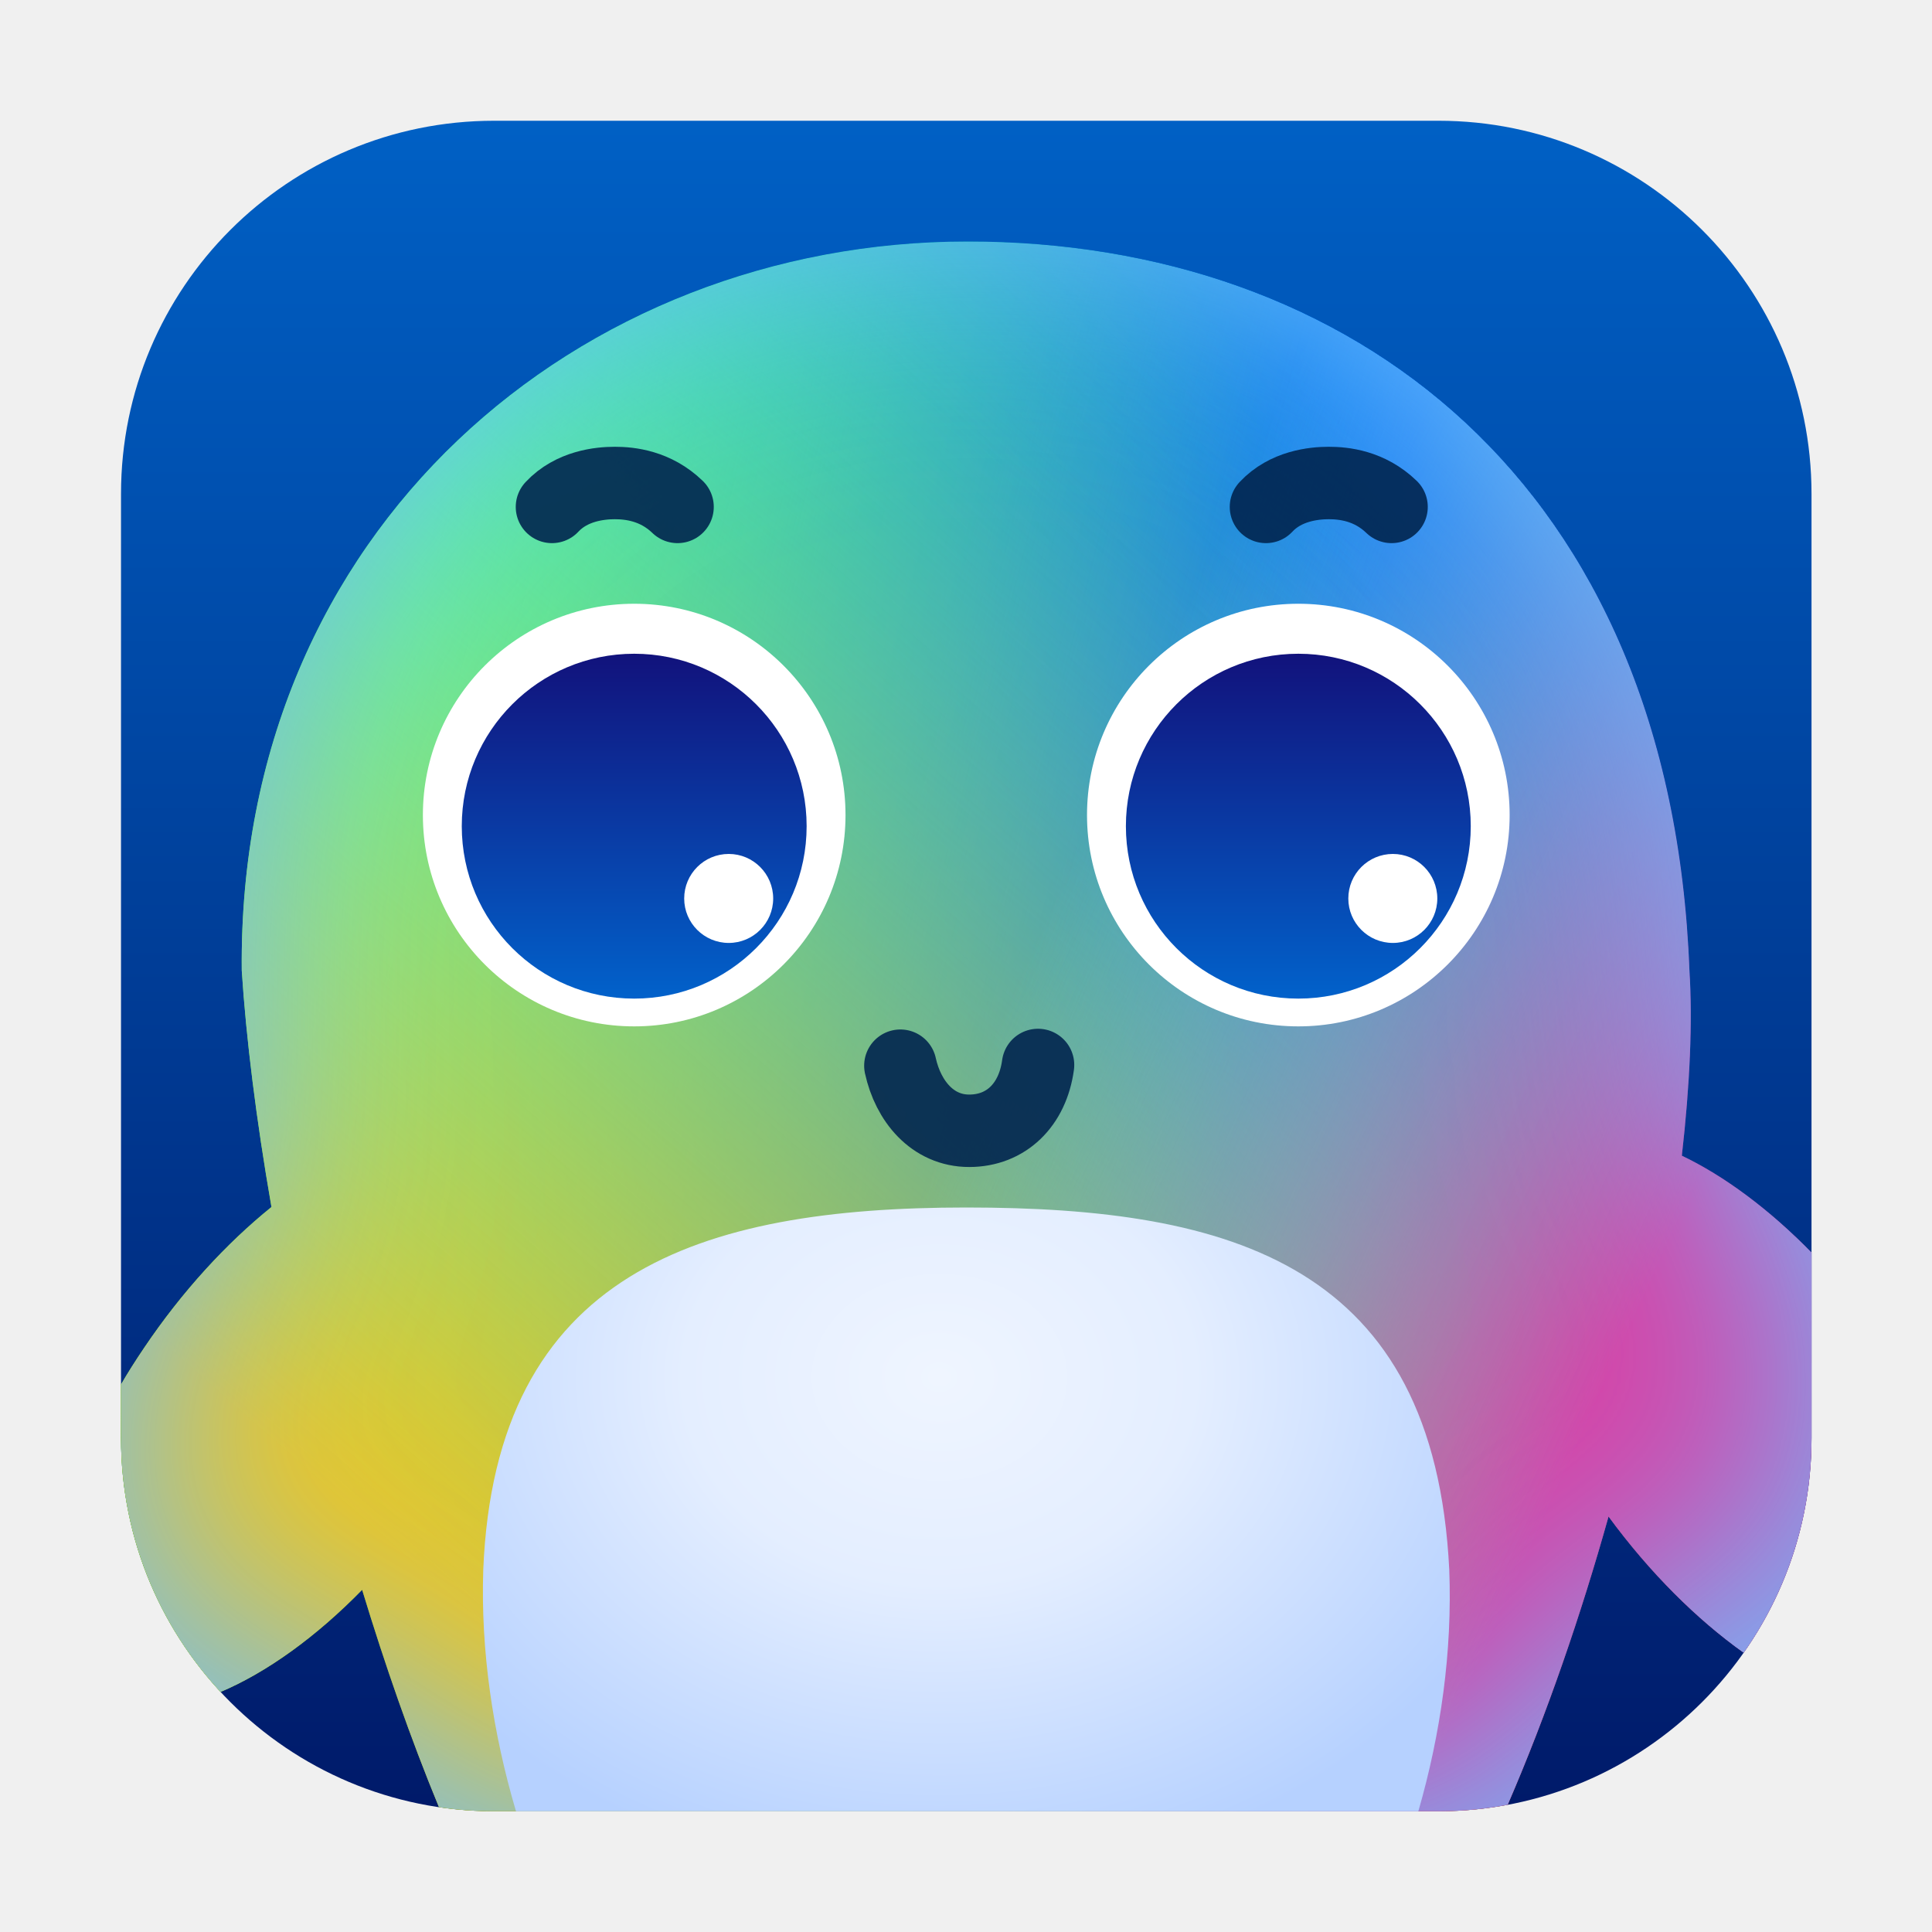
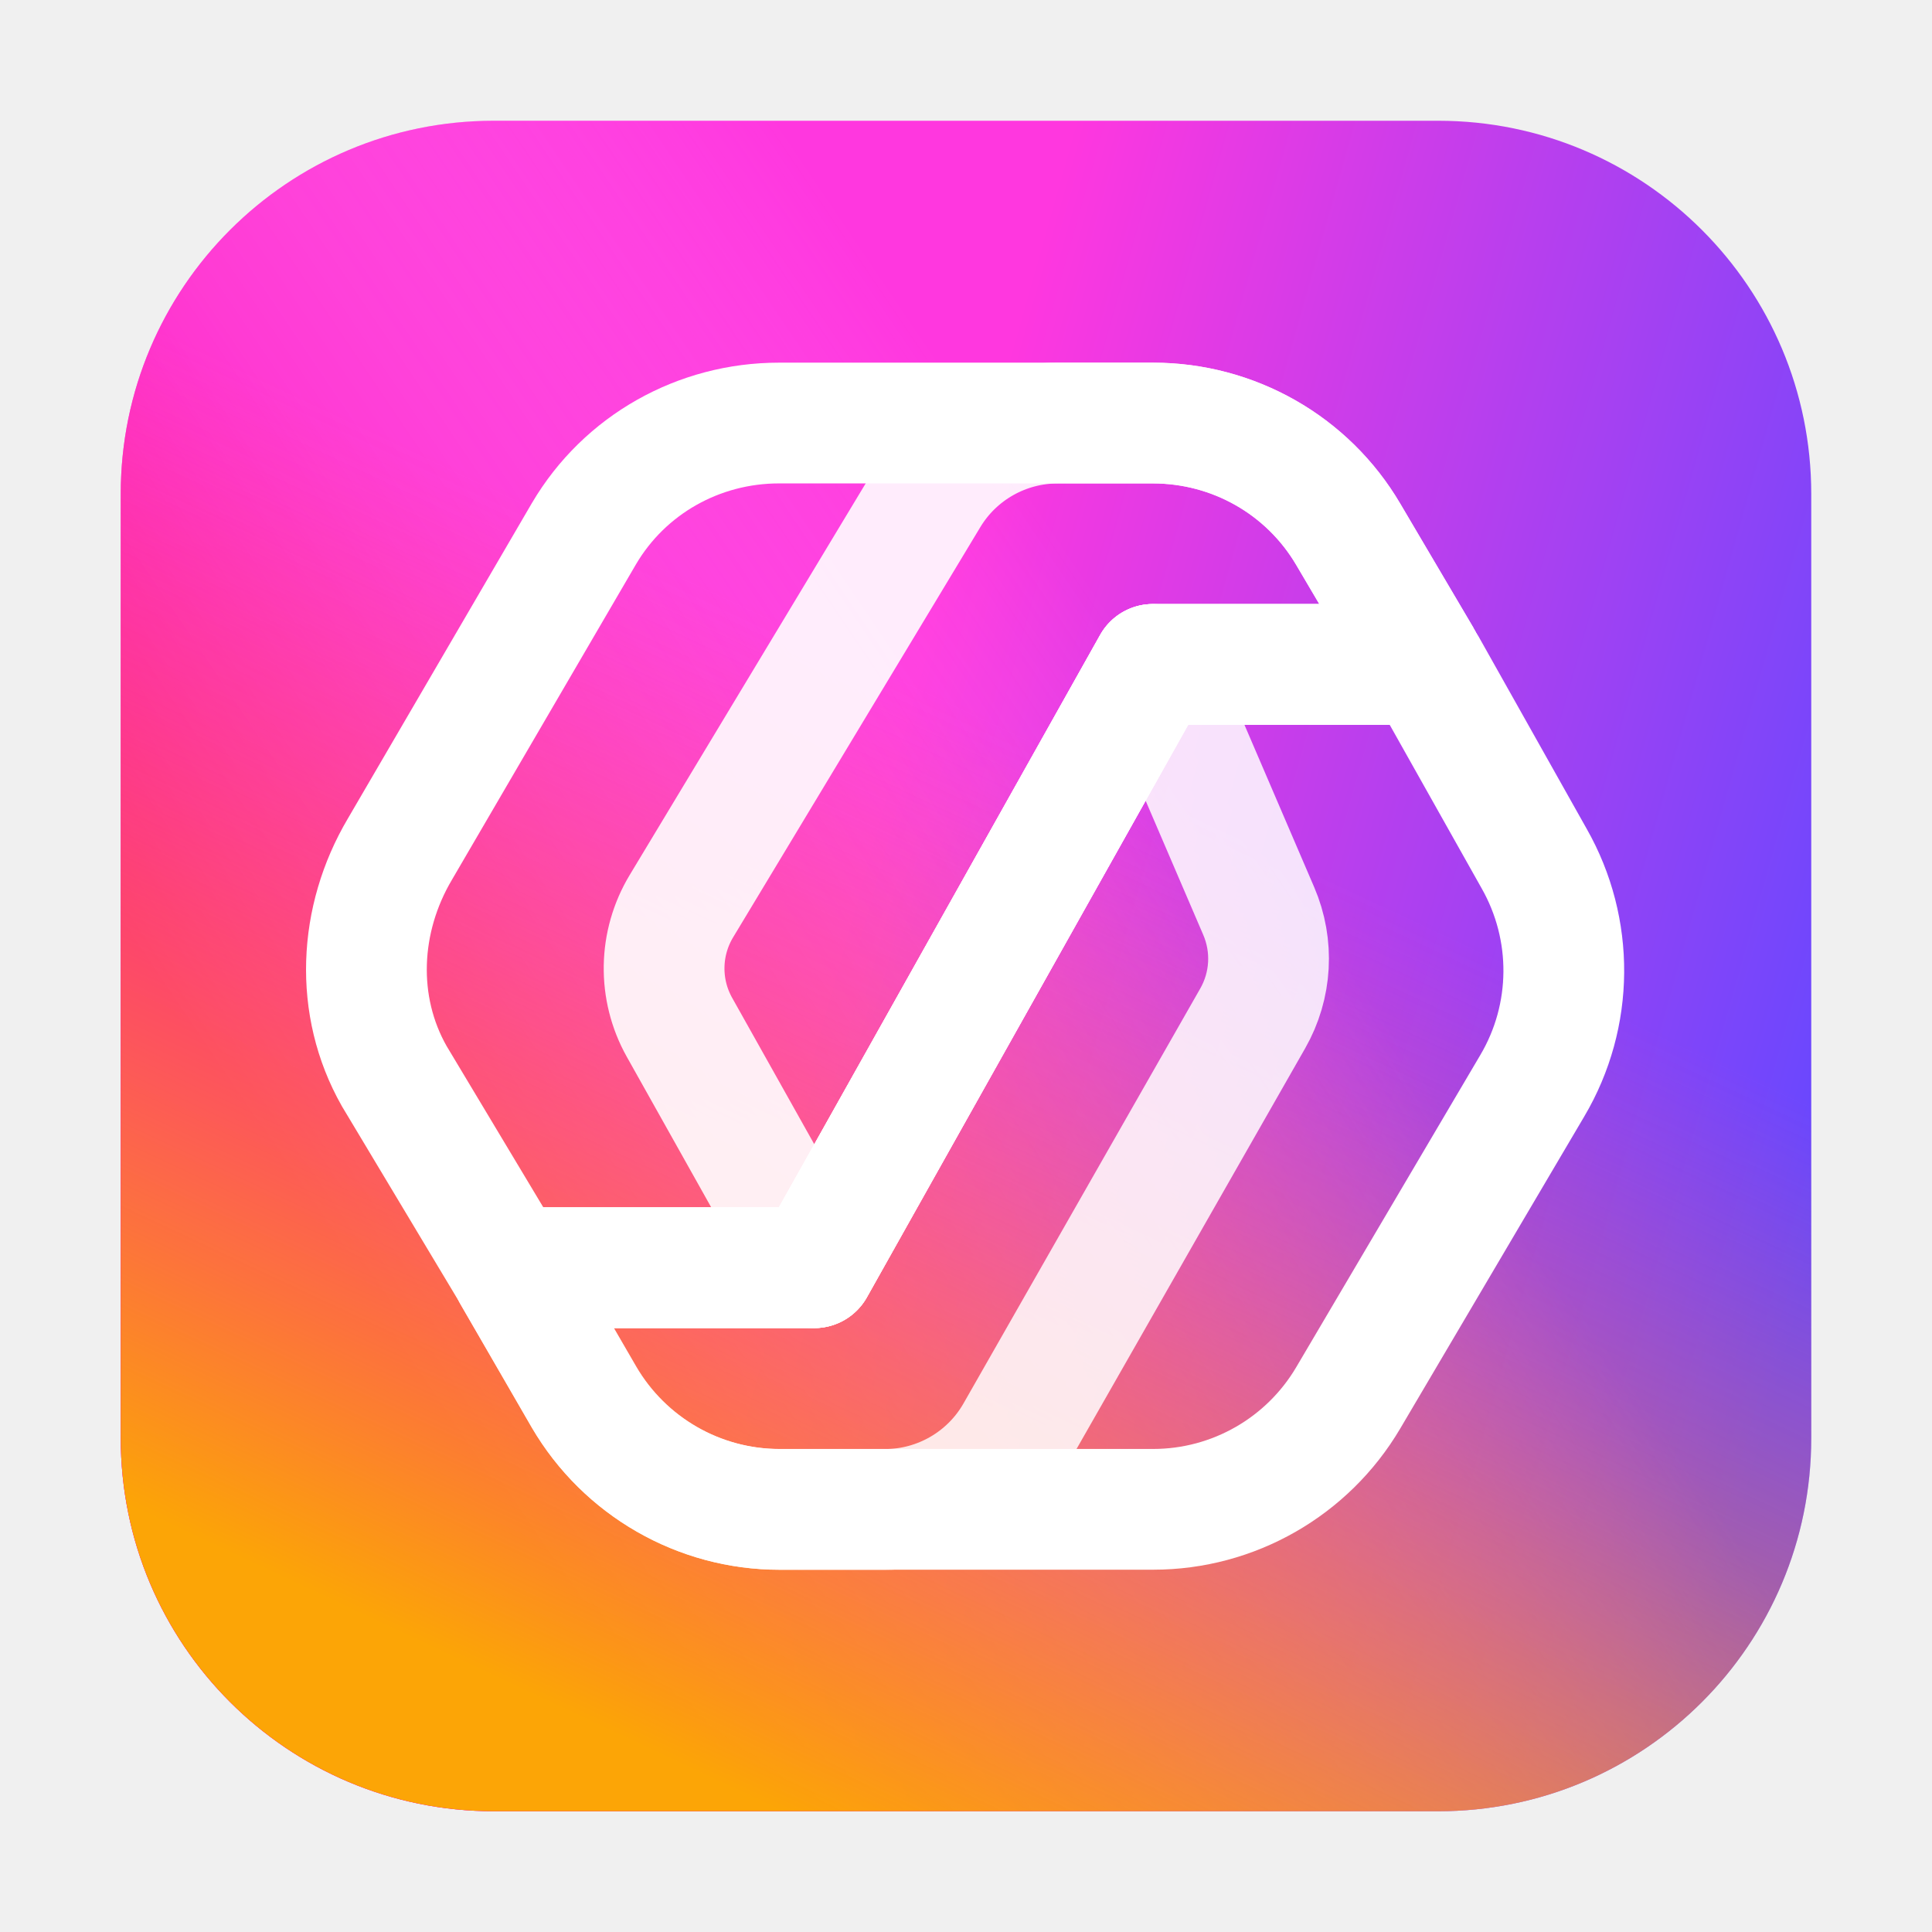
<svg xmlns="http://www.w3.org/2000/svg" xmlns:xlink="http://www.w3.org/1999/xlink" width="16px" height="16px" viewBox="0 0 16 16" version="1.1">
  <defs>
-     <linearGradient x1="50%" y1="106.871%" x2="50%" y2="-8.082%" id="linearGradient-1">
-       <stop stop-color="#001563" offset="0%" />
-       <stop stop-color="#0065CB" offset="99.076%" />
+     <linearGradient x1="108.214%" y1="39.094%" x2="50%" y2="22.677%" id="linearGradient-1">
+       <stop stop-color="#6448FF" offset="0%" />
+       <stop stop-color="#FF37DF" offset="100%" />
    </linearGradient>
-     <linearGradient x1="89.195%" y1="31.256%" x2="23.451%" y2="83.157%" id="linearGradient-2">
-       <stop stop-color="#006CFF" offset="0%" />
-       <stop stop-color="#4B95EA" stop-opacity="0" offset="100%" />
+     <linearGradient x1="7.563%" y1="59.478%" x2="56.677%" y2="26.292%" id="linearGradient-2">
+       <stop stop-color="#FF02AA" offset="0%" />
+       <stop stop-color="#FF8BF4" stop-opacity="0" offset="100%" />
    </linearGradient>
-     <linearGradient x1="67.54%" y1="50%" x2="13.881%" y2="37.153%" id="linearGradient-3">
-       <stop stop-color="#5ADB70" stop-opacity="0" offset="0%" />
-       <stop stop-color="#11FFA4" offset="100%" />
+     <linearGradient x1="50%" y1="34.548%" x2="22.823%" y2="92.516%" id="linearGradient-3">
+       <stop stop-color="#FB6060" stop-opacity="0" offset="0%" />
+       <stop stop-color="#FCA506" offset="100%" />
    </linearGradient>
-     <linearGradient x1="26.904%" y1="93.099%" x2="88.566%" y2="27.232%" id="linearGradient-4">
-       <stop stop-color="#EEC61F" offset="0%" />
-       <stop stop-color="#8EFFC5" stop-opacity="0" offset="100%" />
-     </linearGradient>
-     <linearGradient x1="88.659%" y1="70.667%" x2="50%" y2="54.307%" id="linearGradient-5">
-       <stop stop-color="#D840A5" offset="0%" />
-       <stop stop-color="#8EFFC5" stop-opacity="0" offset="100%" />
-     </linearGradient>
-     <path d="M7.012,1 C10.184,1 12.837,2.984 12.99,7.037 C13.017,7.46 12.994,7.984 12.927,8.571 C13.277,8.738 13.65,9.014 14.001,9.373 L14.001,10.91 C14.001,11.571 13.793,12.184 13.439,12.687 C13.051,12.411 12.661,12.024 12.32,11.559 C12.091,12.376 11.81,13.195 11.485,13.946 C11.299,13.982 11.107,14 10.911,14 L3.091,14 C2.936,14 2.783,13.989 2.634,13.966 C2.399,13.397 2.187,12.788 1.998,12.166 C1.614,12.559 1.204,12.852 0.825,13.012 C0.314,12.46 0.001,11.721 0.001,10.91 L-0.001,10.469 C0.058,10.367 0.123,10.265 0.192,10.163 C0.507,9.695 0.875,9.296 1.247,8.996 C1.12,8.267 1.037,7.596 1.001,7.037 C0.965,3.377 3.805,1 7.012,1 Z" id="path-6" />
-     <filter x="-7.2%" y="-7.7%" width="114.3%" height="115.4%" filterUnits="objectBoundingBox" id="filter-8">
-       <feGaussianBlur stdDeviation="1" in="SourceAlpha" result="shadowBlurInner1" />
-       <feOffset dx="0" dy="0" in="shadowBlurInner1" result="shadowOffsetInner1" />
-       <feComposite in="shadowOffsetInner1" in2="SourceAlpha" operator="arithmetic" k2="-1" k3="1" result="shadowInnerInner1" />
-       <feColorMatrix values="0 0 0 0 0.426   0 0 0 0 0.742   0 0 0 0 1  0 0 0 1 0" type="matrix" in="shadowInnerInner1" />
-     </filter>
-     <linearGradient x1="50%" y1="109.361%" x2="50%" y2="-8.835%" id="linearGradient-9">
-       <stop stop-color="#0069D2" offset="0%" />
-       <stop stop-color="#130B75" offset="100%" />
-     </linearGradient>
-     <radialGradient cx="47.241%" cy="28.103%" fx="47.241%" fy="28.103%" r="83.853%" gradientTransform="translate(0.47241,0.281029),scale(0.62449,1),rotate(90),scale(1,1.232947),translate(-0.47241,-0.281029)" id="radialGradient-10">
-       <stop stop-color="#EFF5FF" offset="0%" />
-       <stop stop-color="#E4EEFF" offset="40.913%" />
-       <stop stop-color="#B6D1FF" offset="100%" />
-       <stop stop-color="#B6D1FF" offset="100%" />
-     </radialGradient>
+     <path d="M3.09,0 L10.91,0 C12.617,0 14,1.383 14,3.09 L14,10.91 C14,12.617 12.617,14 10.91,14 L3.09,14 C1.383,14 0,12.617 0,10.91 L0,3.09 C0,1.383 1.383,0 3.09,0 Z" id="path-4" />
  </defs>
  <g id="UOSAI-16" stroke="none" stroke-width="1" fill="none" fill-rule="evenodd">
-     <g id="编组" transform="translate(1.001165, 1)">
-       <g id="编组-2">
-         <path d="M3.091,0 L10.911,0 C12.617,0 14.001,1.383 14.001,3.09 L14.001,10.91 C14.001,12.617 12.617,14 10.911,14 L3.091,14 C1.384,14 0.001,12.617 0.001,10.91 L0.001,3.09 C0.001,1.383 1.384,0 3.091,0 Z" id="蒙版" fill="url(#linearGradient-1)" />
-         <mask id="mask-7" fill="white">
-           <use xlink:href="#path-6" />
-         </mask>
-         <g id="形状结合">
-           <use fill="url(#linearGradient-2)" fill-rule="evenodd" xlink:href="#path-6" />
-           <use fill="url(#linearGradient-3)" fill-rule="evenodd" xlink:href="#path-6" />
-           <use fill="url(#linearGradient-4)" fill-rule="evenodd" xlink:href="#path-6" />
-           <use fill="url(#linearGradient-5)" fill-rule="evenodd" xlink:href="#path-6" />
-           <use fill="black" fill-opacity="1" filter="url(#filter-8)" xlink:href="#path-6" />
+     <g id="apps/16/UosAiAssistant" transform="translate(1, 1)" fill-rule="nonzero">
+       <g id="编组-3">
+         <g id="矩形备份">
+           <use fill="url(#linearGradient-1)" xlink:href="#path-4" />
+           <use fill="url(#linearGradient-2)" xlink:href="#path-4" />
+           <use fill="url(#linearGradient-3)" xlink:href="#path-4" />
+         </g>
+         <g id="编组-2" transform="translate(2.0344, 2.5036)" stroke="#FFFFFF" stroke-linejoin="round">
+           <path d="M3.42,8.996 C2.754,8.996 2.138,8.642 1.801,8.067 L1.209,7.042 C1.2,7.027 1.205,7.008 1.22,6.999 C1.225,6.996 1.23,6.995 1.236,6.995 L3.709,6.995 L3.709,6.995 L6.513,1.999 L8.749,1.999 C8.76,1.999 8.77,2.005 8.776,2.015 L9.671,3.607 L9.671,3.607 C10.003,4.191 9.998,4.908 9.656,5.487 L8.131,8.073 C7.794,8.644 7.18,8.996 6.516,8.996 L3.42,8.996 Z" id="路径" />
+           <path d="M2.887,2.349 L2.887,4.822 L2.887,4.822 L7.883,7.626 L5.841,8.503 C5.553,8.627 5.224,8.609 4.951,8.453 L1.516,6.493 C1.126,6.271 0.885,5.856 0.885,5.407 L0.885,4.537 C0.885,3.869 1.241,3.251 1.819,2.915 L2.84,2.322 C2.855,2.314 2.874,2.319 2.883,2.334 C2.886,2.338 2.887,2.344 2.887,2.349 Z" id="路径-70" opacity="0.848" transform="translate(4.3843, 5.4976) rotate(-90) translate(-4.3843, -5.4976)" />
+           <path d="M2.254,6.995 C1.588,6.995 0.972,6.648 0.635,6.073 L0.028,5.043 C0.019,5.028 0.024,5.009 0.039,5 C0.044,4.998 0.049,4.996 0.055,4.996 L2.254,4.996 L2.254,4.996 L5.058,6.82121026e-13 L7.567,6.82731649e-13 C7.578,6.82729632e-13 7.588,0.006 7.594,0.015 L8.536,1.586 L8.536,1.586 C8.868,2.17 8.832,2.887 8.49,3.465 L6.965,6.079 C6.628,6.651 6.014,6.995 5.35,6.995 L2.254,6.995 Z" id="路径" transform="translate(4.3834, 3.4974) rotate(180) translate(-4.3834, -3.4974)" />
+           <path d="M8.43,2.615 L5.035,0.569 C4.727,0.383 4.343,0.377 4.03,0.553 L2.04,1.669 L2.04,1.669 L7.036,4.473 L7.036,6.672 C7.036,6.689 7.05,6.703 7.068,6.703 C7.073,6.703 7.079,6.702 7.083,6.699 L8.113,6.091 C8.685,5.754 9.035,5.14 9.035,4.476 L9.035,3.686 C9.035,3.248 8.806,2.841 8.43,2.615 Z" id="路径-71" opacity="0.9" transform="translate(5.5376, 3.4974) rotate(-90) translate(-5.5376, -3.4974)" />
        </g>
      </g>
-       <path d="M6.456,8.365 C6.501,8.033 6.721,7.82 7.026,7.82 C7.33,7.82 7.532,8.066 7.596,8.359" id="路径-2" stroke="#00244E" stroke-width="0.6" opacity="0.898" stroke-linecap="round" stroke-linejoin="round" transform="translate(7.025695, 8.092342) rotate(-180) translate(-7.025695, -8.092342) " />
-       <path d="M3.57,3.198 C3.733,3.023 3.968,3 4.09,3 C4.213,3 4.427,3.021 4.61,3.198" id="路径-2" stroke="#00244E" stroke-width="0.6" opacity="0.898" stroke-linecap="round" stroke-linejoin="round" />
-       <path d="M9.483,3.198 C9.646,3.023 9.881,3 10.003,3 C10.126,3 10.34,3.021 10.523,3.198" id="路径-2" stroke="#00244E" stroke-width="0.6" opacity="0.898" stroke-linecap="round" stroke-linejoin="round" />
-       <path d="M9.751,7.5 C10.717,7.5 11.501,6.716 11.501,5.75 C11.501,4.784 10.717,4 9.751,4 C8.784,4 8.001,4.784 8.001,5.75 C8.001,6.716 8.784,7.5 9.751,7.5 Z M4.251,7.5 C5.217,7.5 6.001,6.716 6.001,5.75 C6.001,4.784 5.217,4 4.251,4 C3.284,4 2.501,4.784 2.501,5.75 C2.501,6.716 3.284,7.5 4.251,7.5 Z" id="形状结合" fill="#FFFFFF" />
-       <path d="M9.751,7.27 C10.539,7.27 11.179,6.631 11.179,5.842 C11.179,5.054 10.539,4.414 9.751,4.414 C8.962,4.414 8.323,5.054 8.323,5.842 C8.323,6.631 8.962,7.27 9.751,7.27 Z M4.251,7.27 C5.039,7.27 5.679,6.631 5.679,5.842 C5.679,5.054 5.039,4.414 4.251,4.414 C3.462,4.414 2.823,5.054 2.823,5.842 C2.823,6.631 3.462,7.27 4.251,7.27 Z" id="形状结合" fill="url(#linearGradient-9)" />
-       <path d="M10.534,6.809 C10.737,6.809 10.902,6.644 10.902,6.441 C10.902,6.237 10.737,6.072 10.534,6.072 C10.33,6.072 10.165,6.237 10.165,6.441 C10.165,6.644 10.33,6.809 10.534,6.809 Z M5.034,6.809 C5.237,6.809 5.402,6.644 5.402,6.441 C5.402,6.237 5.237,6.072 5.034,6.072 C4.83,6.072 4.665,6.237 4.665,6.441 C4.665,6.644 4.83,6.809 5.034,6.809 Z" id="形状结合" fill="#FFFFFF" />
-       <path d="M7.001,9 C9.207,9 10.876,9.477 11.001,12 C11.027,12.676 10.931,13.355 10.745,14 L3.272,14 C3.08,13.351 2.979,12.67 3.001,12 C3.102,9.536 4.793,9 7.001,9 Z" id="形状结合" fill="url(#radialGradient-10)" />
    </g>
  </g>
</svg>
